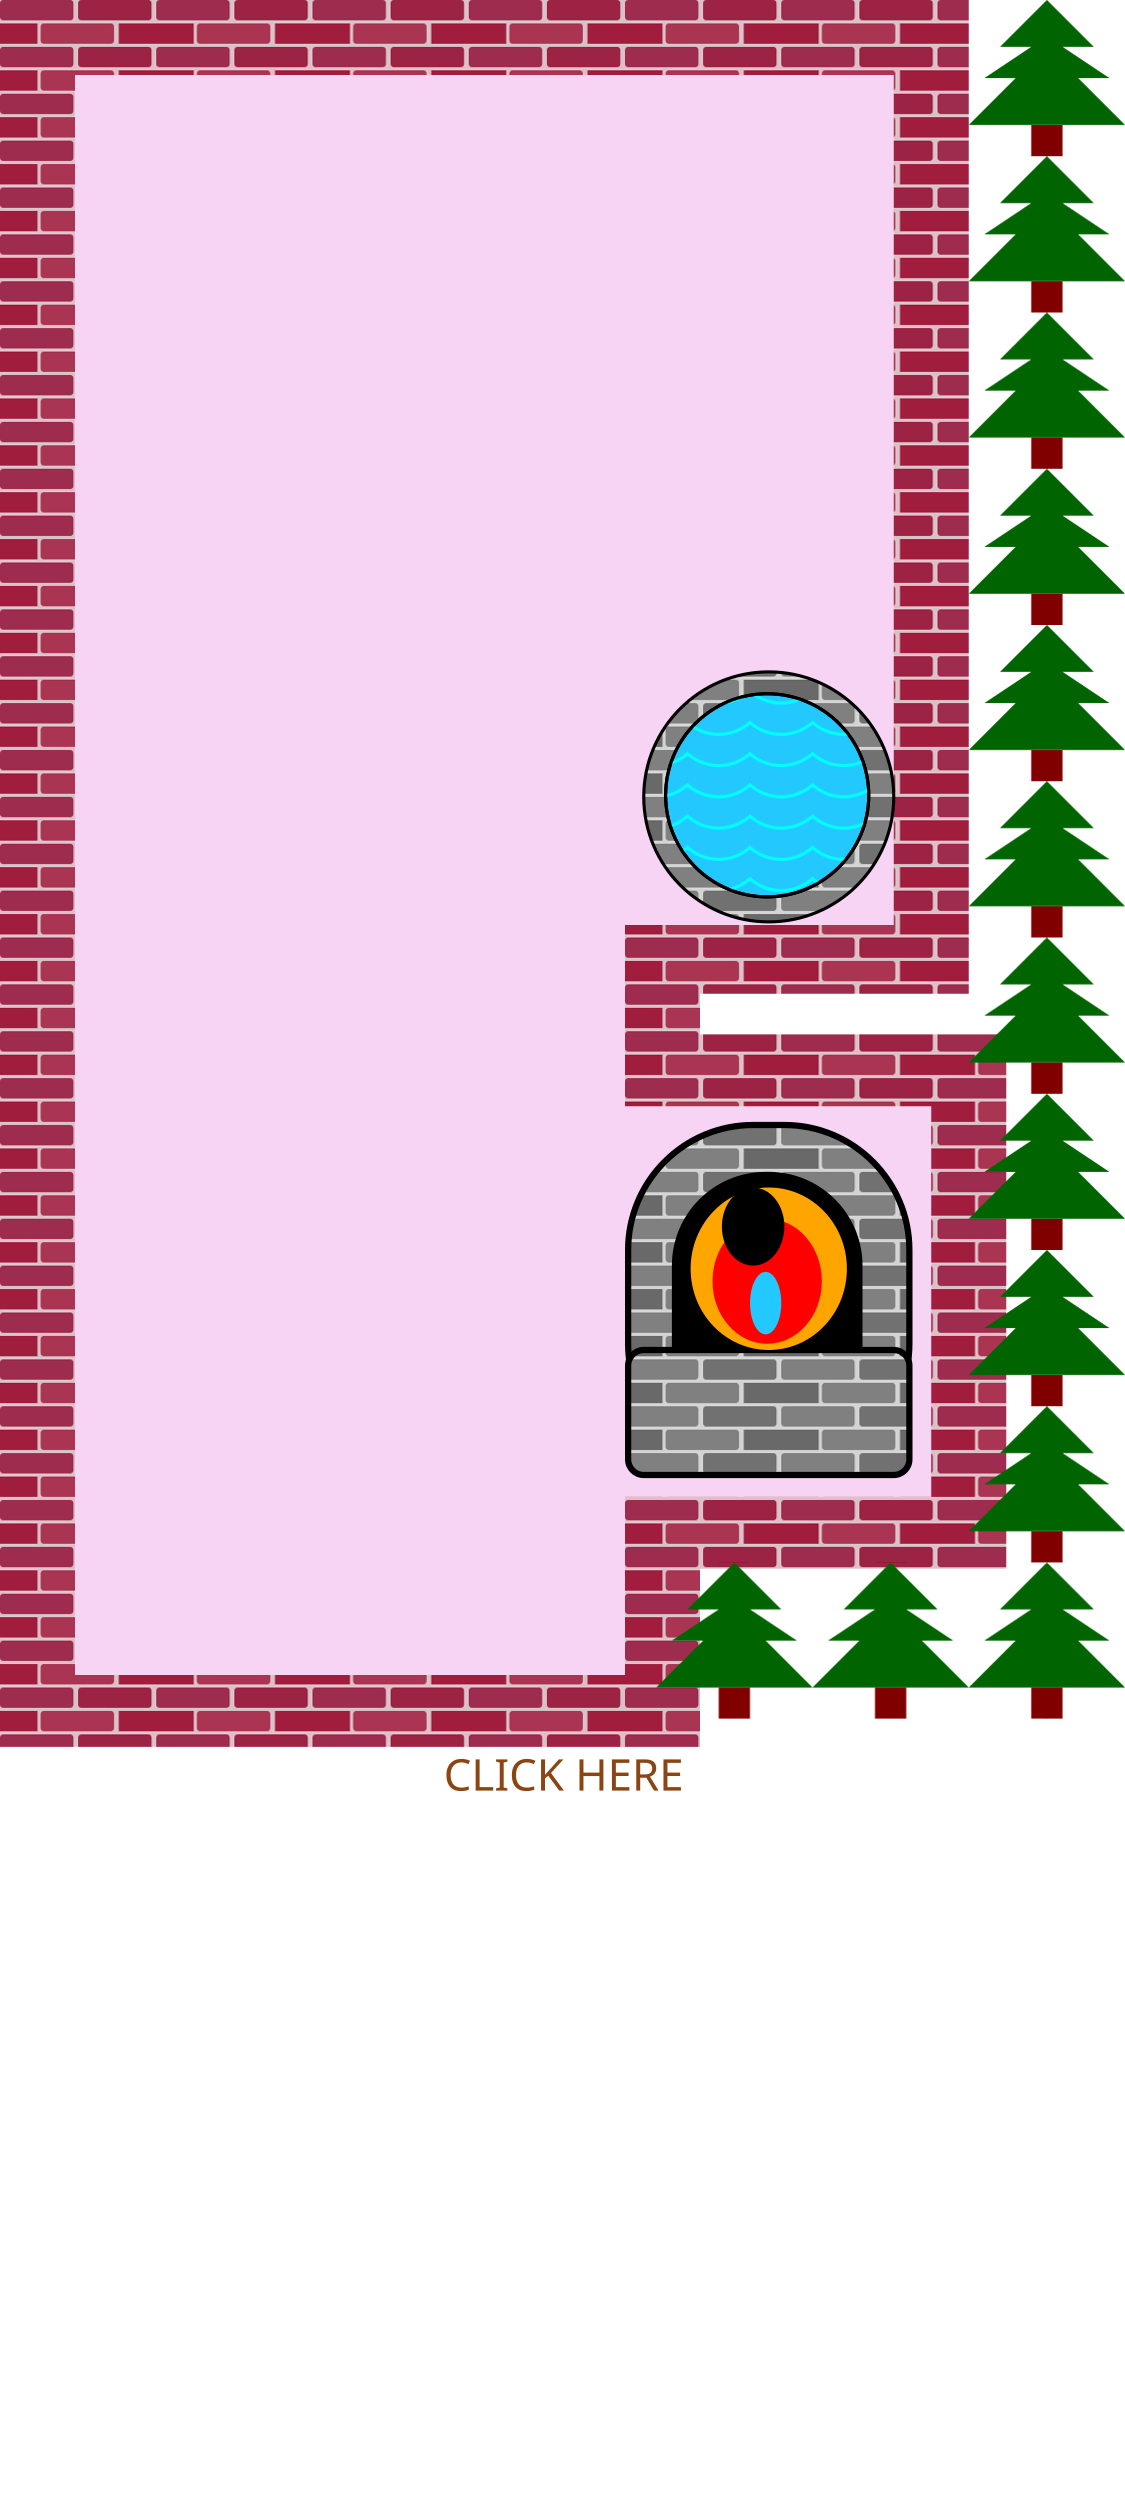
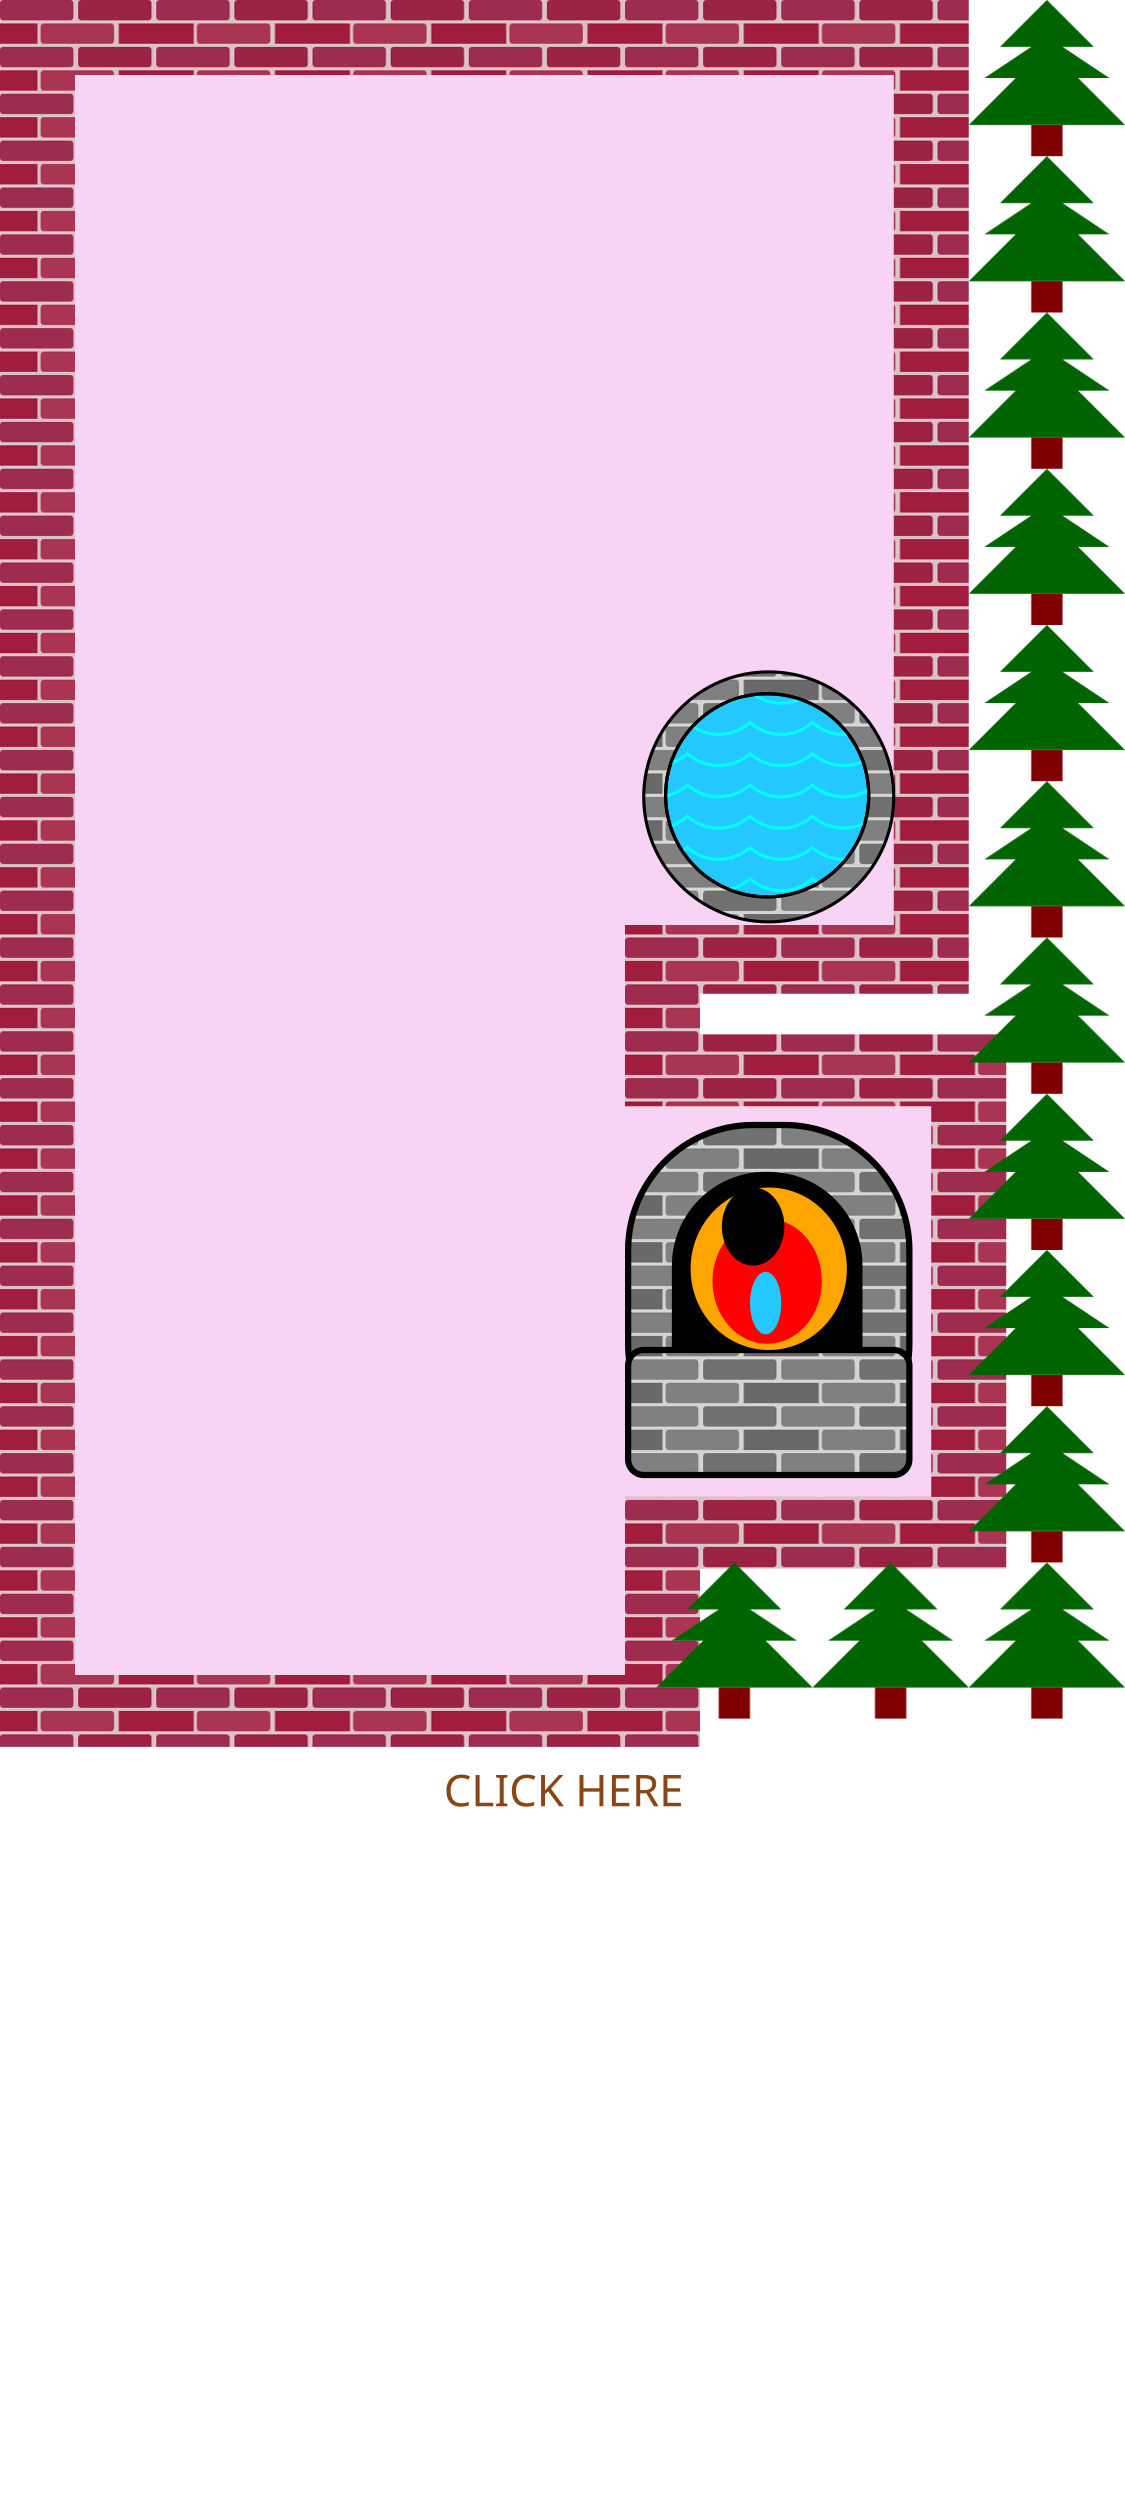
<svg xmlns="http://www.w3.org/2000/svg" width="360" height="800" class="block2">
  <defs>
    <pattern id="greyBricks" patternUnits="userSpaceOnUse" x="0" y="0" width="50" height="15">
      <rect width="50" height="15" x="0" y="0" fill="lightgrey" />
      <rect width="23.5" height="6.5" x="0" y="0" rx="1" fill="grey" />
      <rect width="23.5" height="6.5" x="25" y="0" rx="1" fill="#717171" />
      <rect width="12" height="6.5" x="0" y="7.5" fill="dimgrey" />
      <rect width="23.5" height="6.5" x="13" y="7.5" rx="1" fill="#808080" />
      <rect width="12" height="6.5" x="38" y="7.5" fill="dimgrey" />
    </pattern>
    <pattern id="waterPattern" patternUnits="userSpaceOnUse" x="0" y="0" height="10" width="20">
      <circle cx="10" cy="-10" r="15" fill="transparent" stroke="aqua" stroke-width="1" />
    </pattern>
    <pattern id="redBricks" patternUnits="userSpaceOnUse" x="0" y="0" width="50" height="15">
      <rect width="50" height="15" x="0" y="0" fill="#dcc0c7" />
      <rect width="23.5" height="6.5" x="0" y="0" rx="1" fill="#9d2c4e" />
      <rect width="23.5" height="6.5" x="25" y="0" rx="1" fill="#9c2343" />
      <rect width="12" height="6.5" x="0" y="7.5" fill="#a11d3e" />
      <rect width="23.5" height="6.5" x="13" y="7.5" rx="1" fill="#aa3553" />
      <rect width="12" height="6.5" x="38" y="7.5" fill="#a11d3e" />
    </pattern>
    <pattern id="treePattern" patternUnits="userSpaceOnUse" x="10" y="0" height="50" width="50">
      <rect width="10" height="10" x="20" y="40" fill="maroon" />
      <polygon points="25,0 40,15 30,15 45,25 35,25 50,40 0,40 15,25 5,25 20,15 10,15 " style="fill:darkgreen;" />
    </pattern>
  </defs>
  <rect width="310" height="318" x="0" y="0" fill="url(#redBricks)" />
  <rect width="224" height="265" x="0" y="294" fill="url(#redBricks)" />
  <rect width="98" height="171" x="224" y="331" fill="url(#redBricks)" />
  <rect width="262" height="272" x="24" y="24" fill="#f8d4f4" />
  <rect width="176" height="242" x="24" y="294" fill="#f8d4f4" />
  <rect width="99" height="125" x="199" y="354" fill="#f8d4f4" />
  <rect width="50" height="500" x="310" y="0" fill="url(#treePattern)" />
  <rect width="150" height="50" x="210" y="500" fill="url(#treePattern)" />
  <rect width="80" height="80" x="206" y="215" rx="40" fill="url(#greyBricks)" stroke="black" />
  <rect width="65" height="65" x="213" y="222" rx="40" fill="#23c8ff" stroke="black" />
  <rect width="65" height="65" x="213" y="222" rx="40" fill="url(#waterPattern)" stroke="black" />
  <rect width="90" height="110" x="201" y="360" rx="40" fill="url(#greyBricks)" stroke="black" stroke-width="2" />
  <rect width="61" height="95" x="215" y="375" rx="30" />
  <rect width="90" height="40" x="201" y="432" rx="5" fill="url(#greyBricks)" stroke="black" stroke-width="2" />
  <rect width="50" height="52" x="221" y="380" fill="orange" rx="50" />
  <rect width="35" height="40" x="228" y="390" fill="red" rx="50" />
  <rect width="10" height="20" x="240" y="407" fill="#23c8ff" rx="15" />
  <rect width="20" height="25" x="231" y="380" rx="15" />
-   <text x="142" y="573" fill="saddlebrown" font-family="'Lucida Grande', sans-serif" font-size="14">
+   <text x="142" y="578" fill="saddlebrown" font-family="'Lucida Grande', sans-serif" font-size="14">
		CLICK HERE
	</text>
</svg>
